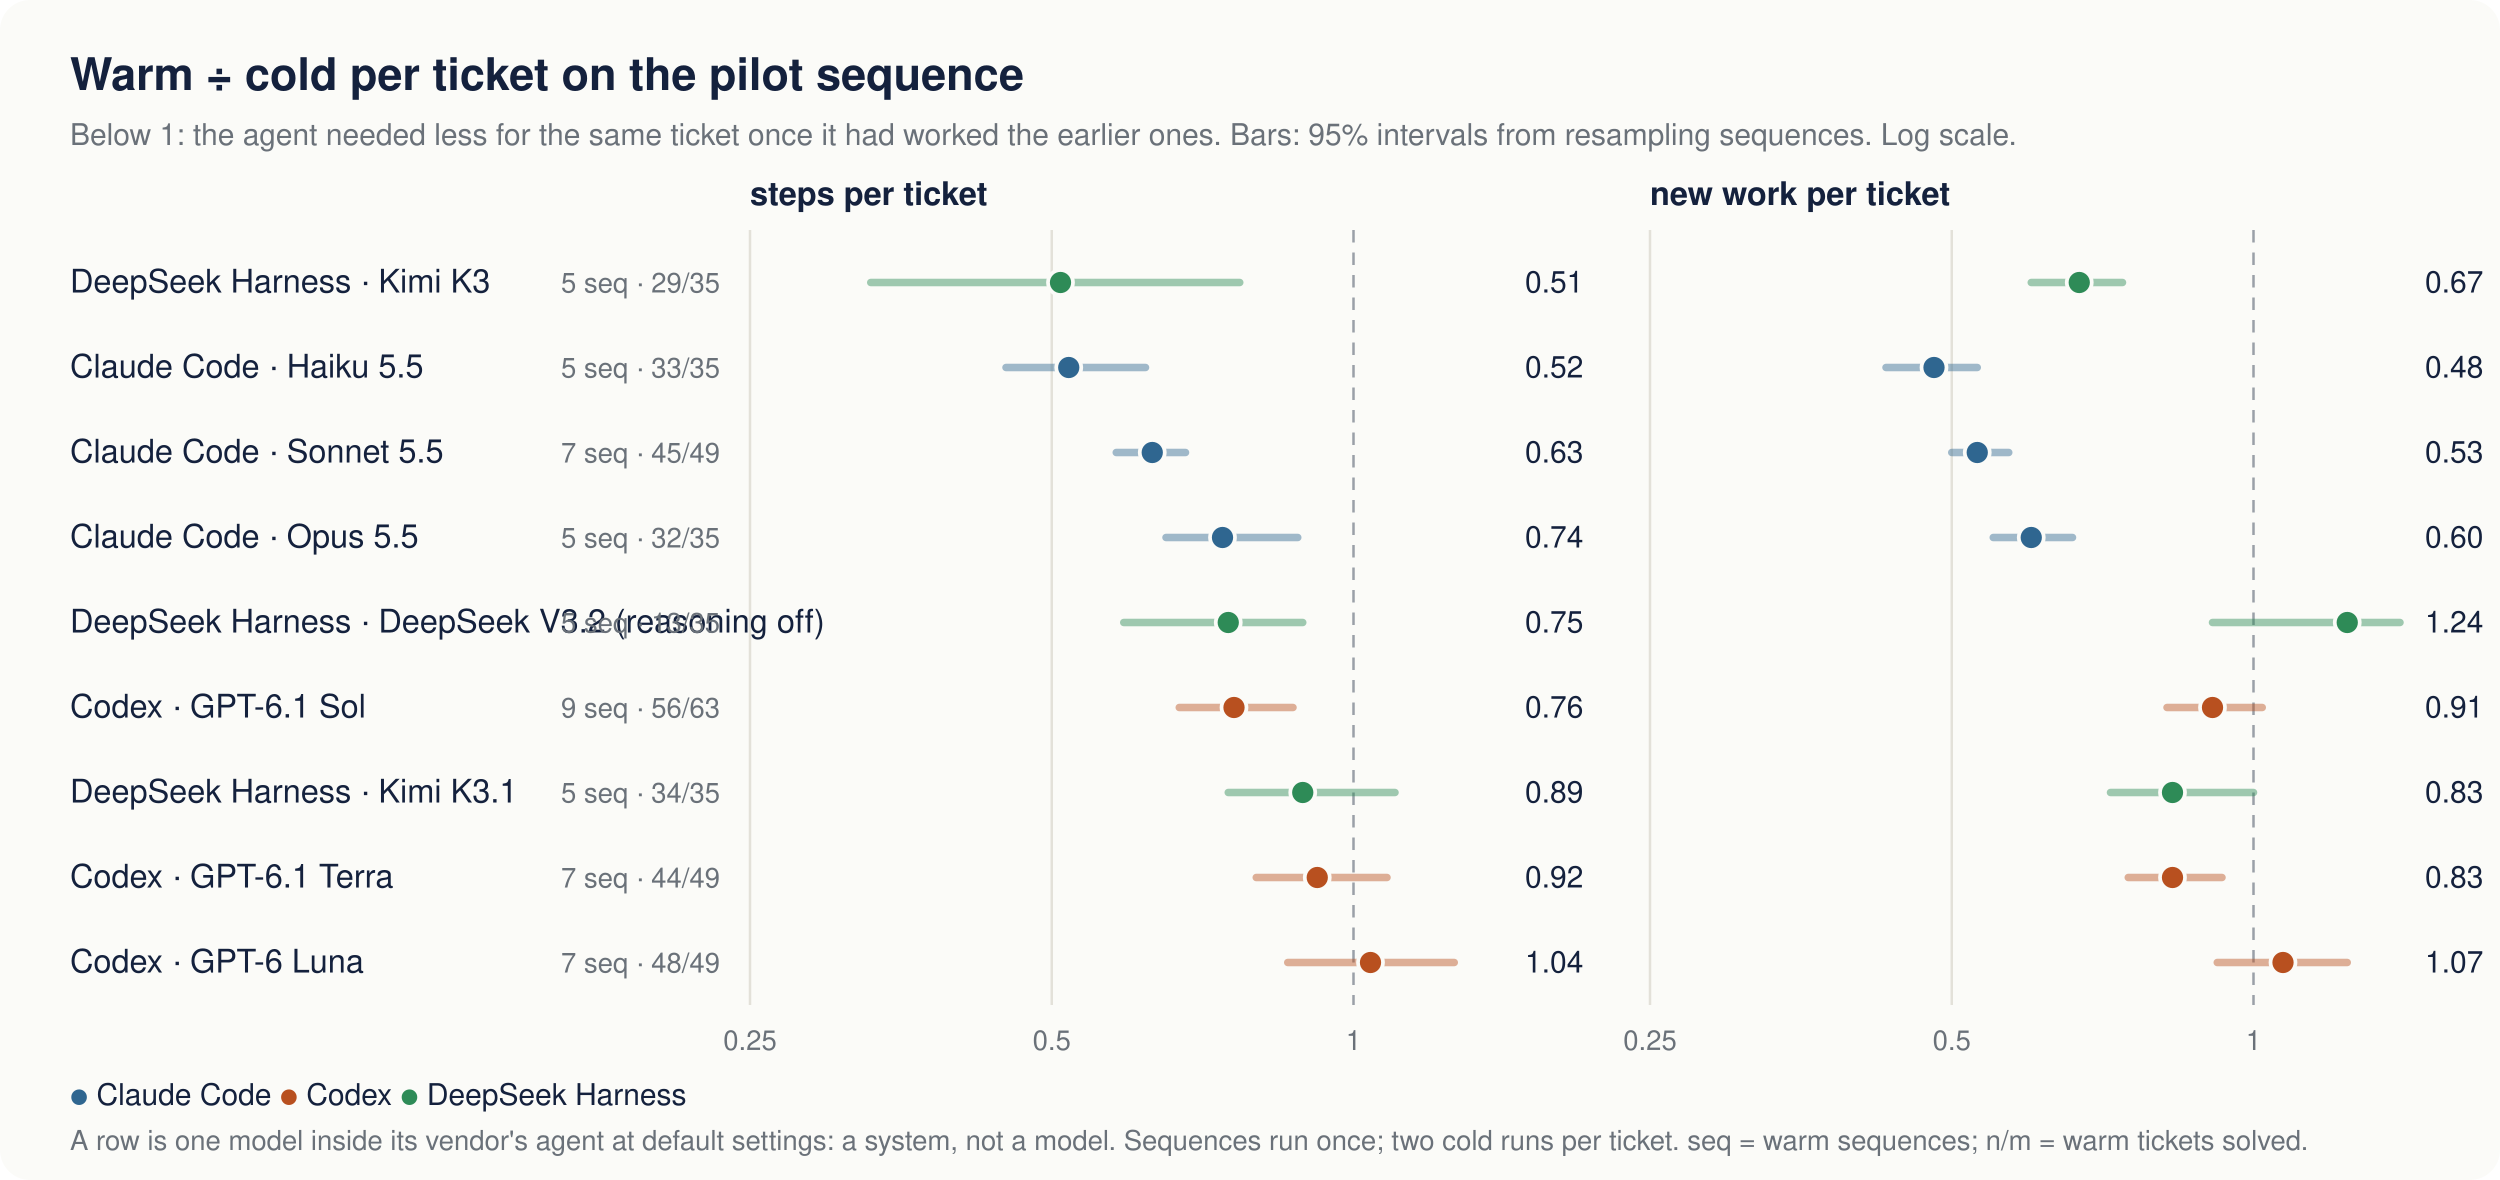
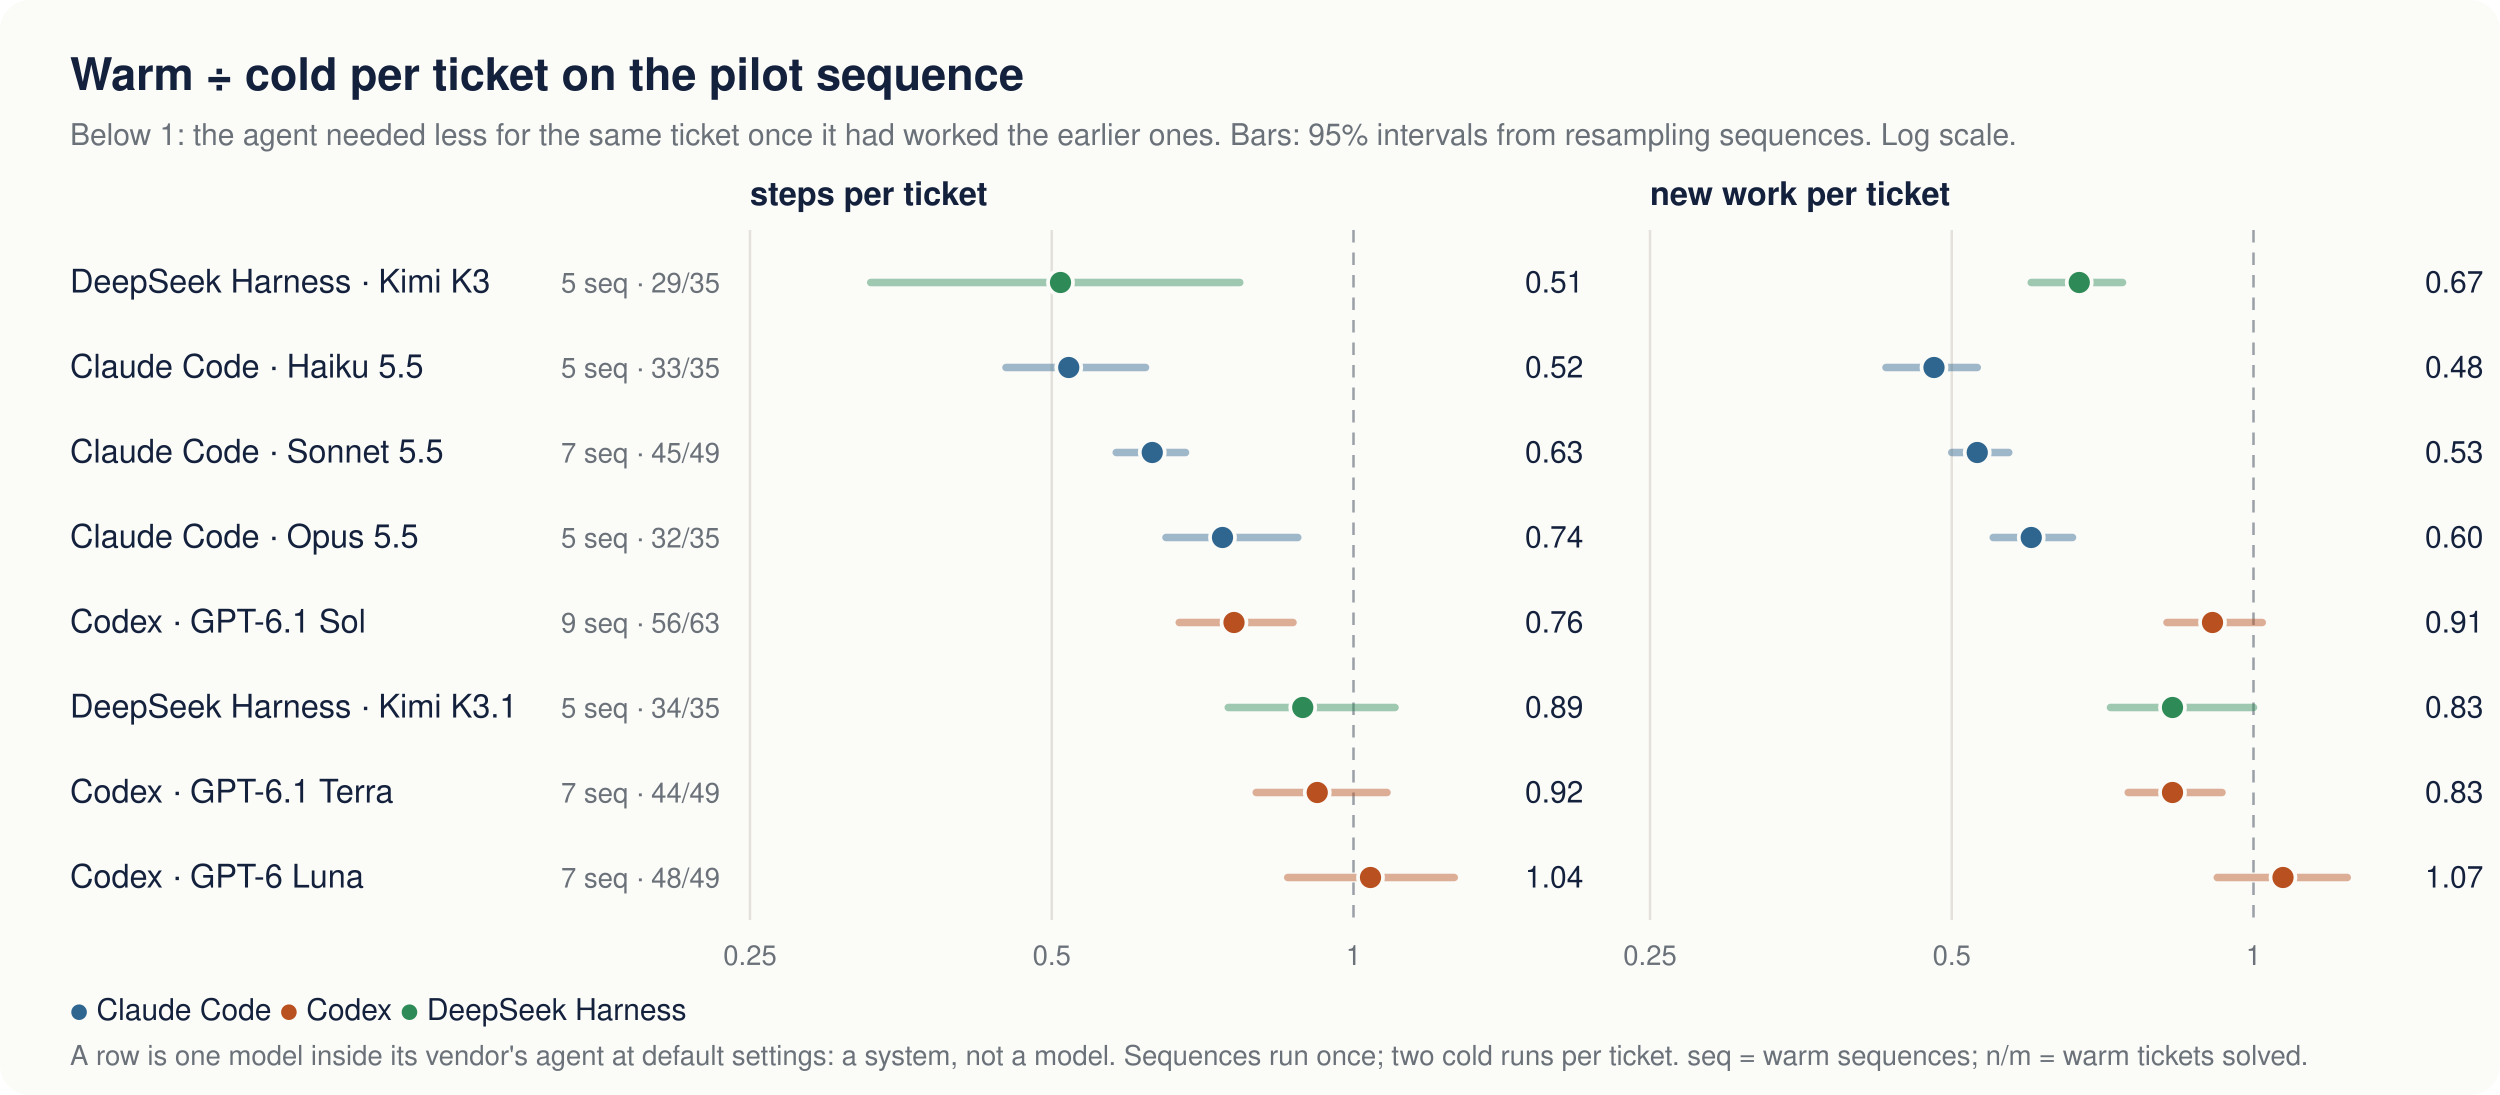
- <svg xmlns="http://www.w3.org/2000/svg" width="1000" height="472" viewBox="0 0 1000 472" font-family="-apple-system,Segoe UI,Helvetica,Arial,sans-serif">
-   <rect width="1000" height="472" rx="12" fill="#FBFBF8" />
+ <svg xmlns="http://www.w3.org/2000/svg" width="1000" height="438" viewBox="0 0 1000 438" font-family="-apple-system,Segoe UI,Helvetica,Arial,sans-serif">
+   <rect width="1000" height="438" rx="12" fill="#FBFBF8" />
  <text x="28" y="36" font-size="18" font-weight="600" fill="#14213D">Warm ÷ cold per ticket on the pilot sequence</text>
  <text x="28" y="58" font-size="12" fill="#6A7179">Below 1: the agent needed less for the same ticket once it had worked the earlier ones. Bars: 95% intervals from resampling sequences. Log scale.</text>
  <text x="300" y="82" font-size="13" font-weight="600" fill="#14213D">steps per ticket</text>
-   <line x1="300.0" y1="92" x2="300.0" y2="402" stroke="#E3E1D9" stroke-dasharray="0" />
-   <text x="300.0" y="420" font-size="11" text-anchor="middle" fill="#6A7179">0.25</text>
-   <line x1="420.7" y1="92" x2="420.7" y2="402" stroke="#E3E1D9" stroke-dasharray="0" />
-   <text x="420.7" y="420" font-size="11" text-anchor="middle" fill="#6A7179">0.5</text>
-   <line x1="541.4" y1="92" x2="541.4" y2="402" stroke="#9AA0A8" stroke-dasharray="5,4" />
-   <text x="541.4" y="420" font-size="11" text-anchor="middle" fill="#6A7179">1</text>
+   <line x1="300.0" y1="92" x2="300.0" y2="368" stroke="#E3E1D9" stroke-dasharray="0" />
+   <text x="300.0" y="386" font-size="11" text-anchor="middle" fill="#6A7179">0.25</text>
+   <line x1="420.7" y1="92" x2="420.7" y2="368" stroke="#E3E1D9" stroke-dasharray="0" />
+   <text x="420.7" y="386" font-size="11" text-anchor="middle" fill="#6A7179">0.5</text>
+   <line x1="541.4" y1="92" x2="541.4" y2="368" stroke="#9AA0A8" stroke-dasharray="5,4" />
+   <text x="541.4" y="386" font-size="11" text-anchor="middle" fill="#6A7179">1</text>
  <text x="660" y="82" font-size="13" font-weight="600" fill="#14213D">new work per ticket</text>
-   <line x1="660.0" y1="92" x2="660.0" y2="402" stroke="#E3E1D9" stroke-dasharray="0" />
-   <text x="660.0" y="420" font-size="11" text-anchor="middle" fill="#6A7179">0.25</text>
-   <line x1="780.7" y1="92" x2="780.7" y2="402" stroke="#E3E1D9" stroke-dasharray="0" />
-   <text x="780.7" y="420" font-size="11" text-anchor="middle" fill="#6A7179">0.5</text>
-   <line x1="901.4" y1="92" x2="901.4" y2="402" stroke="#9AA0A8" stroke-dasharray="5,4" />
-   <text x="901.4" y="420" font-size="11" text-anchor="middle" fill="#6A7179">1</text>
+   <line x1="660.0" y1="92" x2="660.0" y2="368" stroke="#E3E1D9" stroke-dasharray="0" />
+   <text x="660.0" y="386" font-size="11" text-anchor="middle" fill="#6A7179">0.25</text>
+   <line x1="780.7" y1="92" x2="780.7" y2="368" stroke="#E3E1D9" stroke-dasharray="0" />
+   <text x="780.7" y="386" font-size="11" text-anchor="middle" fill="#6A7179">0.5</text>
+   <line x1="901.4" y1="92" x2="901.4" y2="368" stroke="#9AA0A8" stroke-dasharray="5,4" />
+   <text x="901.4" y="386" font-size="11" text-anchor="middle" fill="#6A7179">1</text>
  <text x="28" y="117.0" font-size="13" fill="#14213D">DeepSeek Harness · Kimi K3</text>
  <text x="288" y="117.0" font-size="11" text-anchor="end" fill="#6A7179">5 seq · 29/35</text>
  <line x1="348.3" y1="113.0" x2="495.9" y2="113.0" stroke="#2E8B57" stroke-width="3" stroke-opacity="0.45" stroke-linecap="round" />
  <circle cx="424.2" cy="113.0" r="5" fill="#2E8B57" stroke="#FBFBF8" stroke-width="1.5" />
  <text x="610" y="117.0" font-size="12" fill="#14213D">0.51</text>
  <line x1="812.5" y1="113.0" x2="849.0" y2="113.0" stroke="#2E8B57" stroke-width="3" stroke-opacity="0.45" stroke-linecap="round" />
  <circle cx="831.7" cy="113.0" r="5" fill="#2E8B57" stroke="#FBFBF8" stroke-width="1.5" />
  <text x="970" y="117.0" font-size="12" fill="#14213D">0.67</text>
  <text x="28" y="151.0" font-size="13" fill="#14213D">Claude Code · Haiku 5.5</text>
  <text x="288" y="151.0" font-size="11" text-anchor="end" fill="#6A7179">5 seq · 33/35</text>
  <line x1="402.4" y1="147.0" x2="458.2" y2="147.0" stroke="#2F6690" stroke-width="3" stroke-opacity="0.45" stroke-linecap="round" />
  <circle cx="427.5" cy="147.0" r="5" fill="#2F6690" stroke="#FBFBF8" stroke-width="1.5" />
  <text x="610" y="151.0" font-size="12" fill="#14213D">0.52</text>
  <line x1="754.4" y1="147.0" x2="790.9" y2="147.0" stroke="#2F6690" stroke-width="3" stroke-opacity="0.45" stroke-linecap="round" />
  <circle cx="773.6" cy="147.0" r="5" fill="#2F6690" stroke="#FBFBF8" stroke-width="1.5" />
  <text x="970" y="151.0" font-size="12" fill="#14213D">0.48</text>
  <text x="28" y="185.0" font-size="13" fill="#14213D">Claude Code · Sonnet 5.5</text>
  <text x="288" y="185.0" font-size="11" text-anchor="end" fill="#6A7179">7 seq · 45/49</text>
  <line x1="446.5" y1="181.0" x2="474.2" y2="181.0" stroke="#2F6690" stroke-width="3" stroke-opacity="0.45" stroke-linecap="round" />
  <circle cx="460.9" cy="181.0" r="5" fill="#2F6690" stroke="#FBFBF8" stroke-width="1.5" />
  <text x="610" y="185.0" font-size="12" fill="#14213D">0.63</text>
  <line x1="780.7" y1="181.0" x2="803.5" y2="181.0" stroke="#2F6690" stroke-width="3" stroke-opacity="0.45" stroke-linecap="round" />
  <circle cx="790.9" cy="181.0" r="5" fill="#2F6690" stroke="#FBFBF8" stroke-width="1.5" />
  <text x="970" y="185.0" font-size="12" fill="#14213D">0.53</text>
  <text x="28" y="219.0" font-size="13" fill="#14213D">Claude Code · Opus 5.5</text>
  <text x="288" y="219.0" font-size="11" text-anchor="end" fill="#6A7179">5 seq · 32/35</text>
  <line x1="466.4" y1="215.0" x2="519.1" y2="215.0" stroke="#2F6690" stroke-width="3" stroke-opacity="0.45" stroke-linecap="round" />
  <circle cx="489.0" cy="215.0" r="5" fill="#2F6690" stroke="#FBFBF8" stroke-width="1.5" />
  <text x="610" y="219.0" font-size="12" fill="#14213D">0.74</text>
  <line x1="797.3" y1="215.0" x2="829.0" y2="215.0" stroke="#2F6690" stroke-width="3" stroke-opacity="0.45" stroke-linecap="round" />
  <circle cx="812.5" cy="215.0" r="5" fill="#2F6690" stroke="#FBFBF8" stroke-width="1.5" />
  <text x="970" y="219.0" font-size="12" fill="#14213D">0.60</text>
-   <text x="28" y="253.0" font-size="13" fill="#14213D">DeepSeek Harness · DeepSeek V3.2 (reasoning off)</text>
-   <text x="288" y="253.0" font-size="11" text-anchor="end" fill="#6A7179">5 seq · 13/35</text>
-   <line x1="449.5" y1="249.0" x2="521.1" y2="249.0" stroke="#2E8B57" stroke-width="3" stroke-opacity="0.45" stroke-linecap="round" />
-   <circle cx="491.3" cy="249.0" r="5" fill="#2E8B57" stroke="#FBFBF8" stroke-width="1.5" />
-   <text x="610" y="253.0" font-size="12" fill="#14213D">0.75</text>
-   <line x1="885.0" y1="249.0" x2="960.0" y2="249.0" stroke="#2E8B57" stroke-width="3" stroke-opacity="0.45" stroke-linecap="round" />
-   <circle cx="938.9" cy="249.0" r="5" fill="#2E8B57" stroke="#FBFBF8" stroke-width="1.5" />
-   <text x="970" y="253.0" font-size="12" fill="#14213D">1.24</text>
-   <text x="28" y="287.0" font-size="13" fill="#14213D">Codex · GPT-6.1 Sol</text>
-   <text x="288" y="287.0" font-size="11" text-anchor="end" fill="#6A7179">9 seq · 56/63</text>
-   <line x1="471.7" y1="283.0" x2="517.2" y2="283.0" stroke="#B8501F" stroke-width="3" stroke-opacity="0.45" stroke-linecap="round" />
-   <circle cx="493.6" cy="283.0" r="5" fill="#B8501F" stroke="#FBFBF8" stroke-width="1.5" />
-   <text x="610" y="287.0" font-size="12" fill="#14213D">0.76</text>
-   <line x1="866.8" y1="283.0" x2="904.9" y2="283.0" stroke="#B8501F" stroke-width="3" stroke-opacity="0.45" stroke-linecap="round" />
-   <circle cx="885.0" cy="283.0" r="5" fill="#B8501F" stroke="#FBFBF8" stroke-width="1.5" />
-   <text x="970" y="287.0" font-size="12" fill="#14213D">0.91</text>
-   <text x="28" y="321.0" font-size="13" fill="#14213D">DeepSeek Harness · Kimi K3.1</text>
-   <text x="288" y="321.0" font-size="11" text-anchor="end" fill="#6A7179">5 seq · 34/35</text>
-   <line x1="491.3" y1="317.0" x2="558.0" y2="317.0" stroke="#2E8B57" stroke-width="3" stroke-opacity="0.45" stroke-linecap="round" />
-   <circle cx="521.1" cy="317.0" r="5" fill="#2E8B57" stroke="#FBFBF8" stroke-width="1.5" />
-   <text x="610" y="321.0" font-size="12" fill="#14213D">0.89</text>
-   <line x1="844.2" y1="317.0" x2="901.4" y2="317.0" stroke="#2E8B57" stroke-width="3" stroke-opacity="0.45" stroke-linecap="round" />
-   <circle cx="869.0" cy="317.0" r="5" fill="#2E8B57" stroke="#FBFBF8" stroke-width="1.5" />
+   <text x="28" y="253.0" font-size="13" fill="#14213D">Codex · GPT-6.1 Sol</text>
+   <text x="288" y="253.0" font-size="11" text-anchor="end" fill="#6A7179">9 seq · 56/63</text>
+   <line x1="471.7" y1="249.0" x2="517.2" y2="249.0" stroke="#B8501F" stroke-width="3" stroke-opacity="0.45" stroke-linecap="round" />
+   <circle cx="493.6" cy="249.0" r="5" fill="#B8501F" stroke="#FBFBF8" stroke-width="1.5" />
+   <text x="610" y="253.0" font-size="12" fill="#14213D">0.76</text>
+   <line x1="866.8" y1="249.0" x2="904.9" y2="249.0" stroke="#B8501F" stroke-width="3" stroke-opacity="0.45" stroke-linecap="round" />
+   <circle cx="885.0" cy="249.0" r="5" fill="#B8501F" stroke="#FBFBF8" stroke-width="1.5" />
+   <text x="970" y="253.0" font-size="12" fill="#14213D">0.91</text>
+   <text x="28" y="287.0" font-size="13" fill="#14213D">DeepSeek Harness · Kimi K3.1</text>
+   <text x="288" y="287.0" font-size="11" text-anchor="end" fill="#6A7179">5 seq · 34/35</text>
+   <line x1="491.3" y1="283.0" x2="558.0" y2="283.0" stroke="#2E8B57" stroke-width="3" stroke-opacity="0.45" stroke-linecap="round" />
+   <circle cx="521.1" cy="283.0" r="5" fill="#2E8B57" stroke="#FBFBF8" stroke-width="1.5" />
+   <text x="610" y="287.0" font-size="12" fill="#14213D">0.89</text>
+   <line x1="844.2" y1="283.0" x2="901.4" y2="283.0" stroke="#2E8B57" stroke-width="3" stroke-opacity="0.45" stroke-linecap="round" />
+   <circle cx="869.0" cy="283.0" r="5" fill="#2E8B57" stroke="#FBFBF8" stroke-width="1.5" />
+   <text x="970" y="287.0" font-size="12" fill="#14213D">0.83</text>
+   <text x="28" y="321.0" font-size="13" fill="#14213D">Codex · GPT-6.1 Terra</text>
+   <text x="288" y="321.0" font-size="11" text-anchor="end" fill="#6A7179">7 seq · 44/49</text>
+   <line x1="502.5" y1="317.0" x2="554.8" y2="317.0" stroke="#B8501F" stroke-width="3" stroke-opacity="0.45" stroke-linecap="round" />
+   <circle cx="526.9" cy="317.0" r="5" fill="#B8501F" stroke="#FBFBF8" stroke-width="1.5" />
+   <text x="610" y="321.0" font-size="12" fill="#14213D">0.92</text>
+   <line x1="851.3" y1="317.0" x2="888.8" y2="317.0" stroke="#B8501F" stroke-width="3" stroke-opacity="0.45" stroke-linecap="round" />
+   <circle cx="869.0" cy="317.0" r="5" fill="#B8501F" stroke="#FBFBF8" stroke-width="1.5" />
  <text x="970" y="321.0" font-size="12" fill="#14213D">0.83</text>
-   <text x="28" y="355.0" font-size="13" fill="#14213D">Codex · GPT-6.1 Terra</text>
-   <text x="288" y="355.0" font-size="11" text-anchor="end" fill="#6A7179">7 seq · 44/49</text>
-   <line x1="502.5" y1="351.0" x2="554.8" y2="351.0" stroke="#B8501F" stroke-width="3" stroke-opacity="0.45" stroke-linecap="round" />
-   <circle cx="526.9" cy="351.0" r="5" fill="#B8501F" stroke="#FBFBF8" stroke-width="1.5" />
-   <text x="610" y="355.0" font-size="12" fill="#14213D">0.92</text>
-   <line x1="851.3" y1="351.0" x2="888.8" y2="351.0" stroke="#B8501F" stroke-width="3" stroke-opacity="0.45" stroke-linecap="round" />
-   <circle cx="869.0" cy="351.0" r="5" fill="#B8501F" stroke="#FBFBF8" stroke-width="1.5" />
-   <text x="970" y="355.0" font-size="12" fill="#14213D">0.83</text>
-   <text x="28" y="389.0" font-size="13" fill="#14213D">Codex · GPT-6 Luna</text>
-   <text x="288" y="389.0" font-size="11" text-anchor="end" fill="#6A7179">7 seq · 48/49</text>
-   <line x1="515.1" y1="385.0" x2="581.7" y2="385.0" stroke="#B8501F" stroke-width="3" stroke-opacity="0.45" stroke-linecap="round" />
-   <circle cx="548.2" cy="385.0" r="5" fill="#B8501F" stroke="#FBFBF8" stroke-width="1.5" />
-   <text x="610" y="389.0" font-size="12" fill="#14213D">1.04</text>
-   <line x1="886.9" y1="385.0" x2="938.9" y2="385.0" stroke="#B8501F" stroke-width="3" stroke-opacity="0.45" stroke-linecap="round" />
-   <circle cx="913.2" cy="385.0" r="5" fill="#B8501F" stroke="#FBFBF8" stroke-width="1.5" />
-   <text x="970" y="389.0" font-size="12" fill="#14213D">1.07</text>
-   <text x="28" y="442" font-size="12" fill="#14213D">
+   <text x="28" y="355.0" font-size="13" fill="#14213D">Codex · GPT-6 Luna</text>
+   <text x="288" y="355.0" font-size="11" text-anchor="end" fill="#6A7179">7 seq · 48/49</text>
+   <line x1="515.1" y1="351.0" x2="581.7" y2="351.0" stroke="#B8501F" stroke-width="3" stroke-opacity="0.45" stroke-linecap="round" />
+   <circle cx="548.2" cy="351.0" r="5" fill="#B8501F" stroke="#FBFBF8" stroke-width="1.5" />
+   <text x="610" y="355.0" font-size="12" fill="#14213D">1.04</text>
+   <line x1="886.9" y1="351.0" x2="938.9" y2="351.0" stroke="#B8501F" stroke-width="3" stroke-opacity="0.45" stroke-linecap="round" />
+   <circle cx="913.2" cy="351.0" r="5" fill="#B8501F" stroke="#FBFBF8" stroke-width="1.5" />
+   <text x="970" y="355.0" font-size="12" fill="#14213D">1.07</text>
+   <text x="28" y="408" font-size="12" fill="#14213D">
    <tspan fill="#2F6690">●</tspan> Claude Code  <tspan fill="#B8501F">●</tspan> Codex  <tspan fill="#2E8B57">●</tspan> DeepSeek Harness</text>
-   <text x="28" y="460" font-size="11" fill="#6A7179">A row is one model inside its vendor's agent at default settings: a system, not a model. Sequences run once; two cold runs per ticket. seq = warm sequences; n/m = warm tickets solved.</text>
+   <text x="28" y="426" font-size="11" fill="#6A7179">A row is one model inside its vendor's agent at default settings: a system, not a model. Sequences run once; two cold runs per ticket. seq = warm sequences; n/m = warm tickets solved.</text>
</svg>
